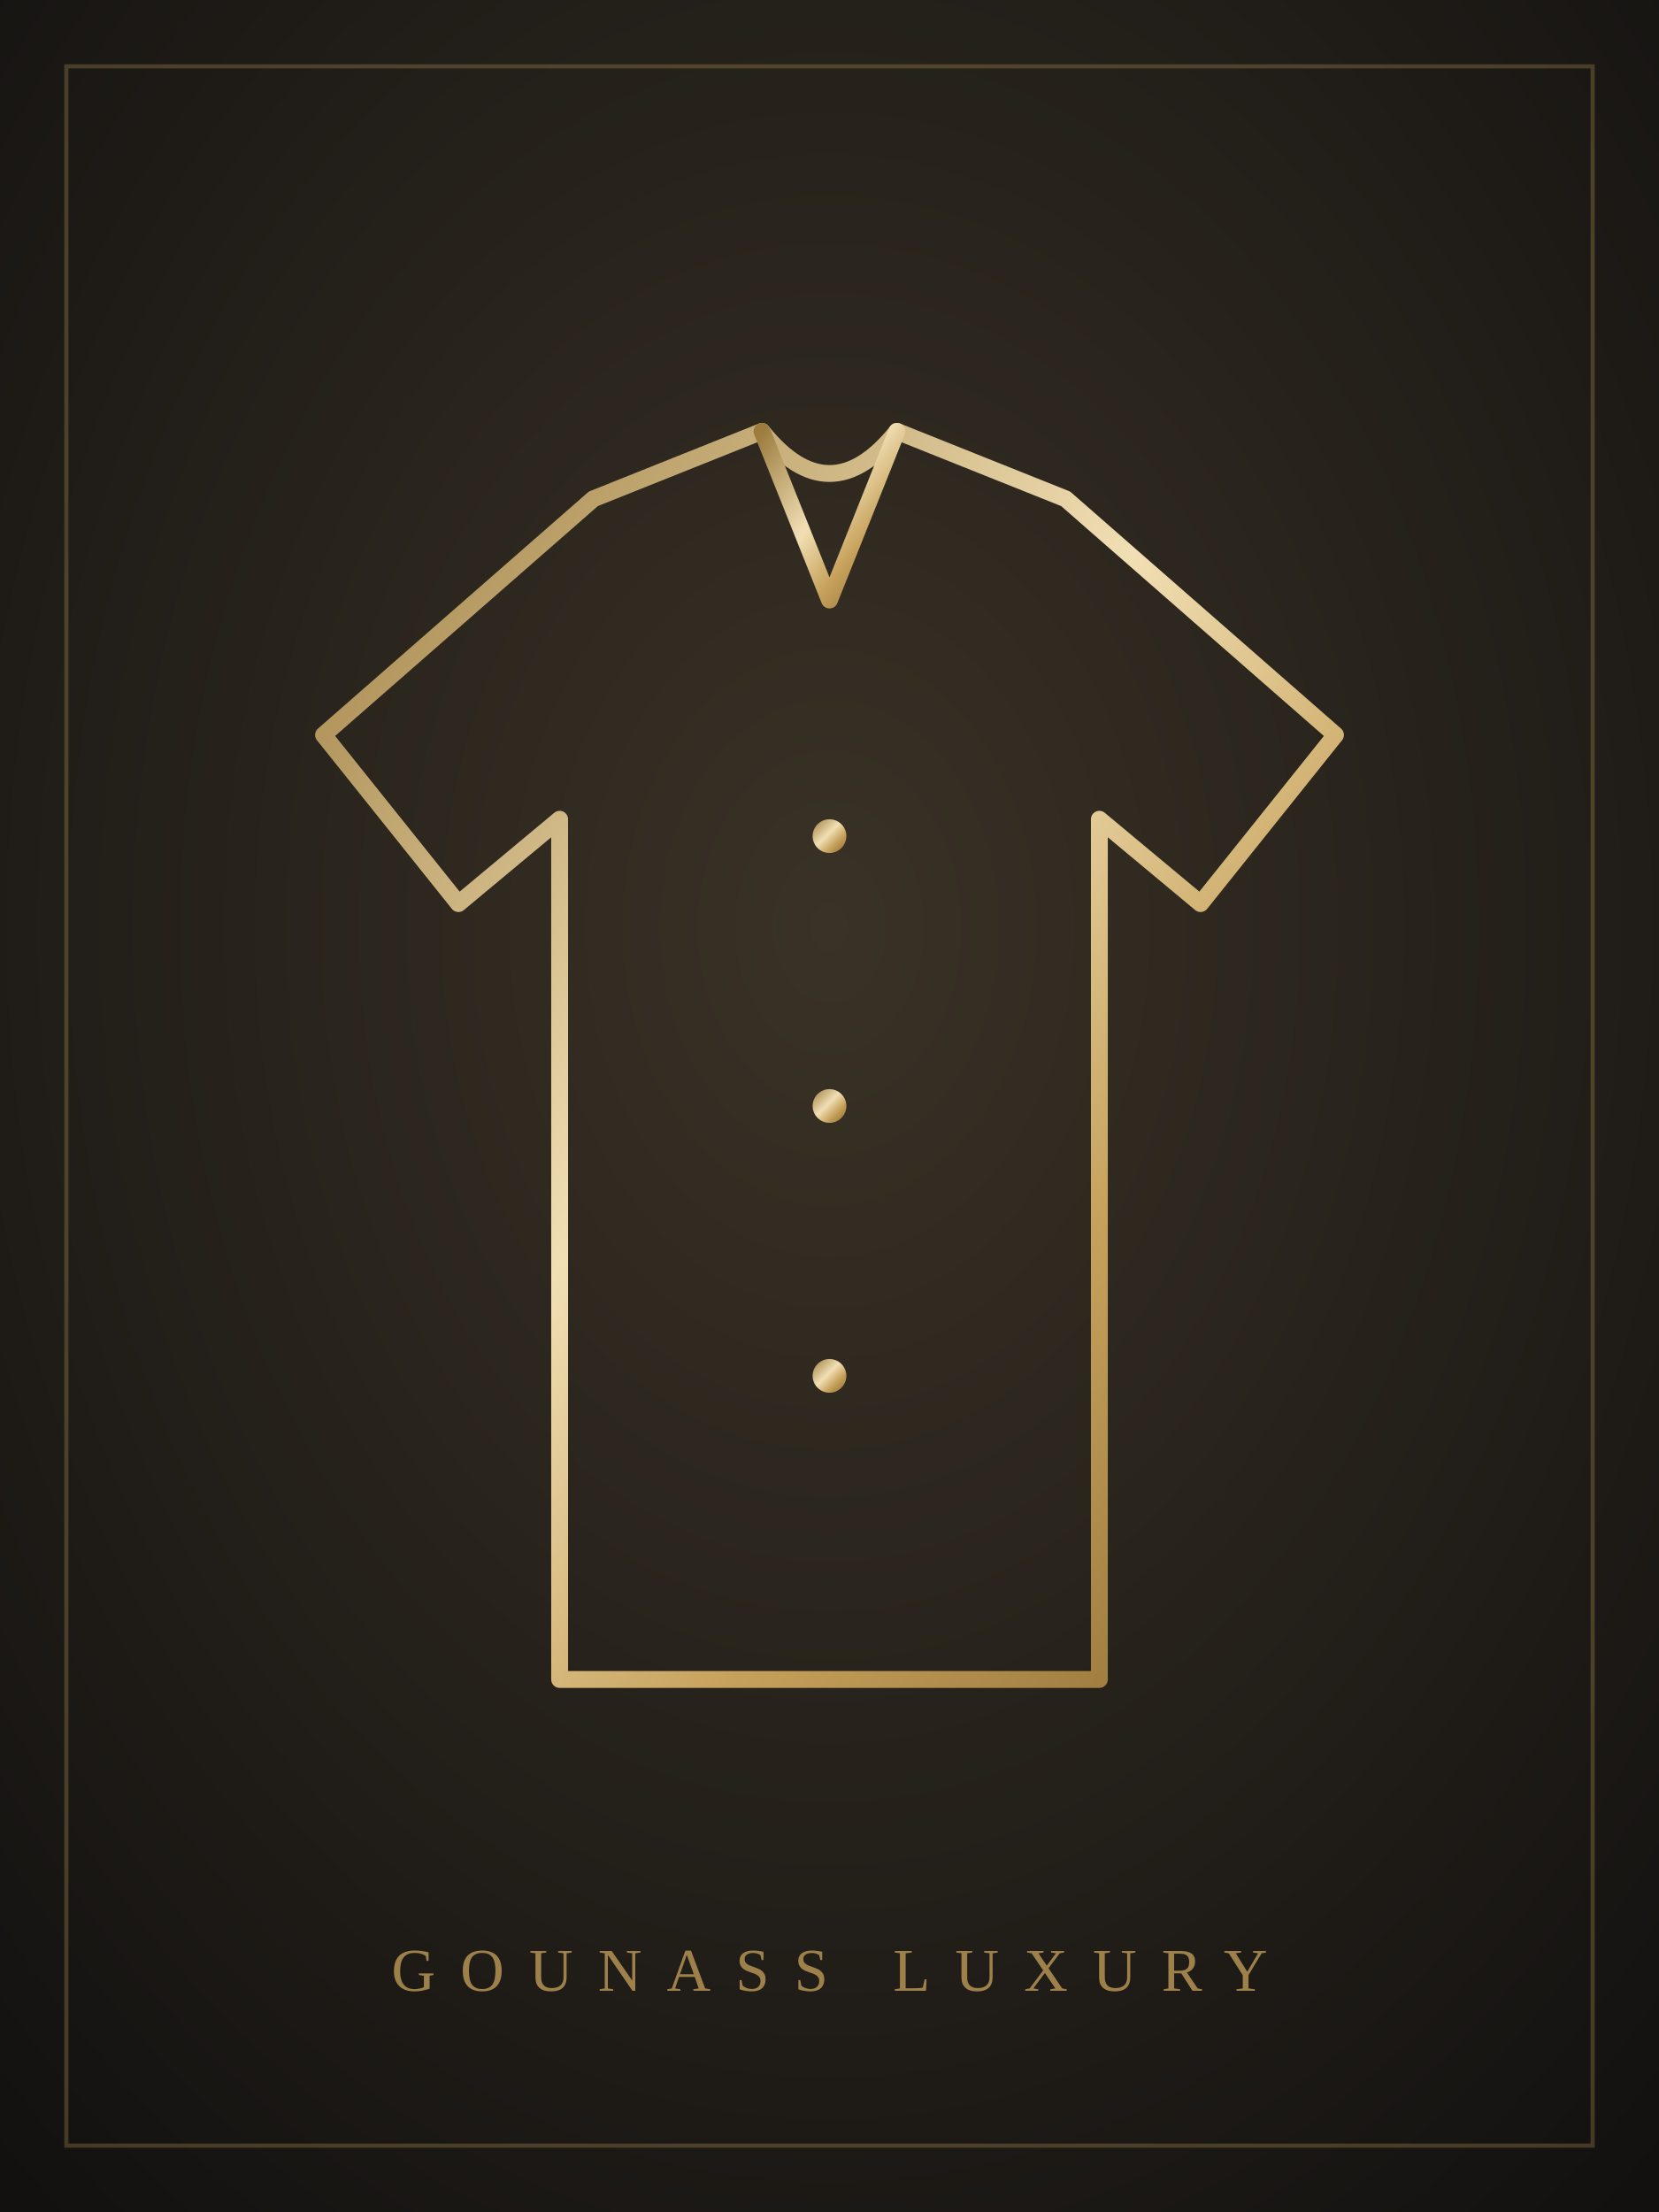
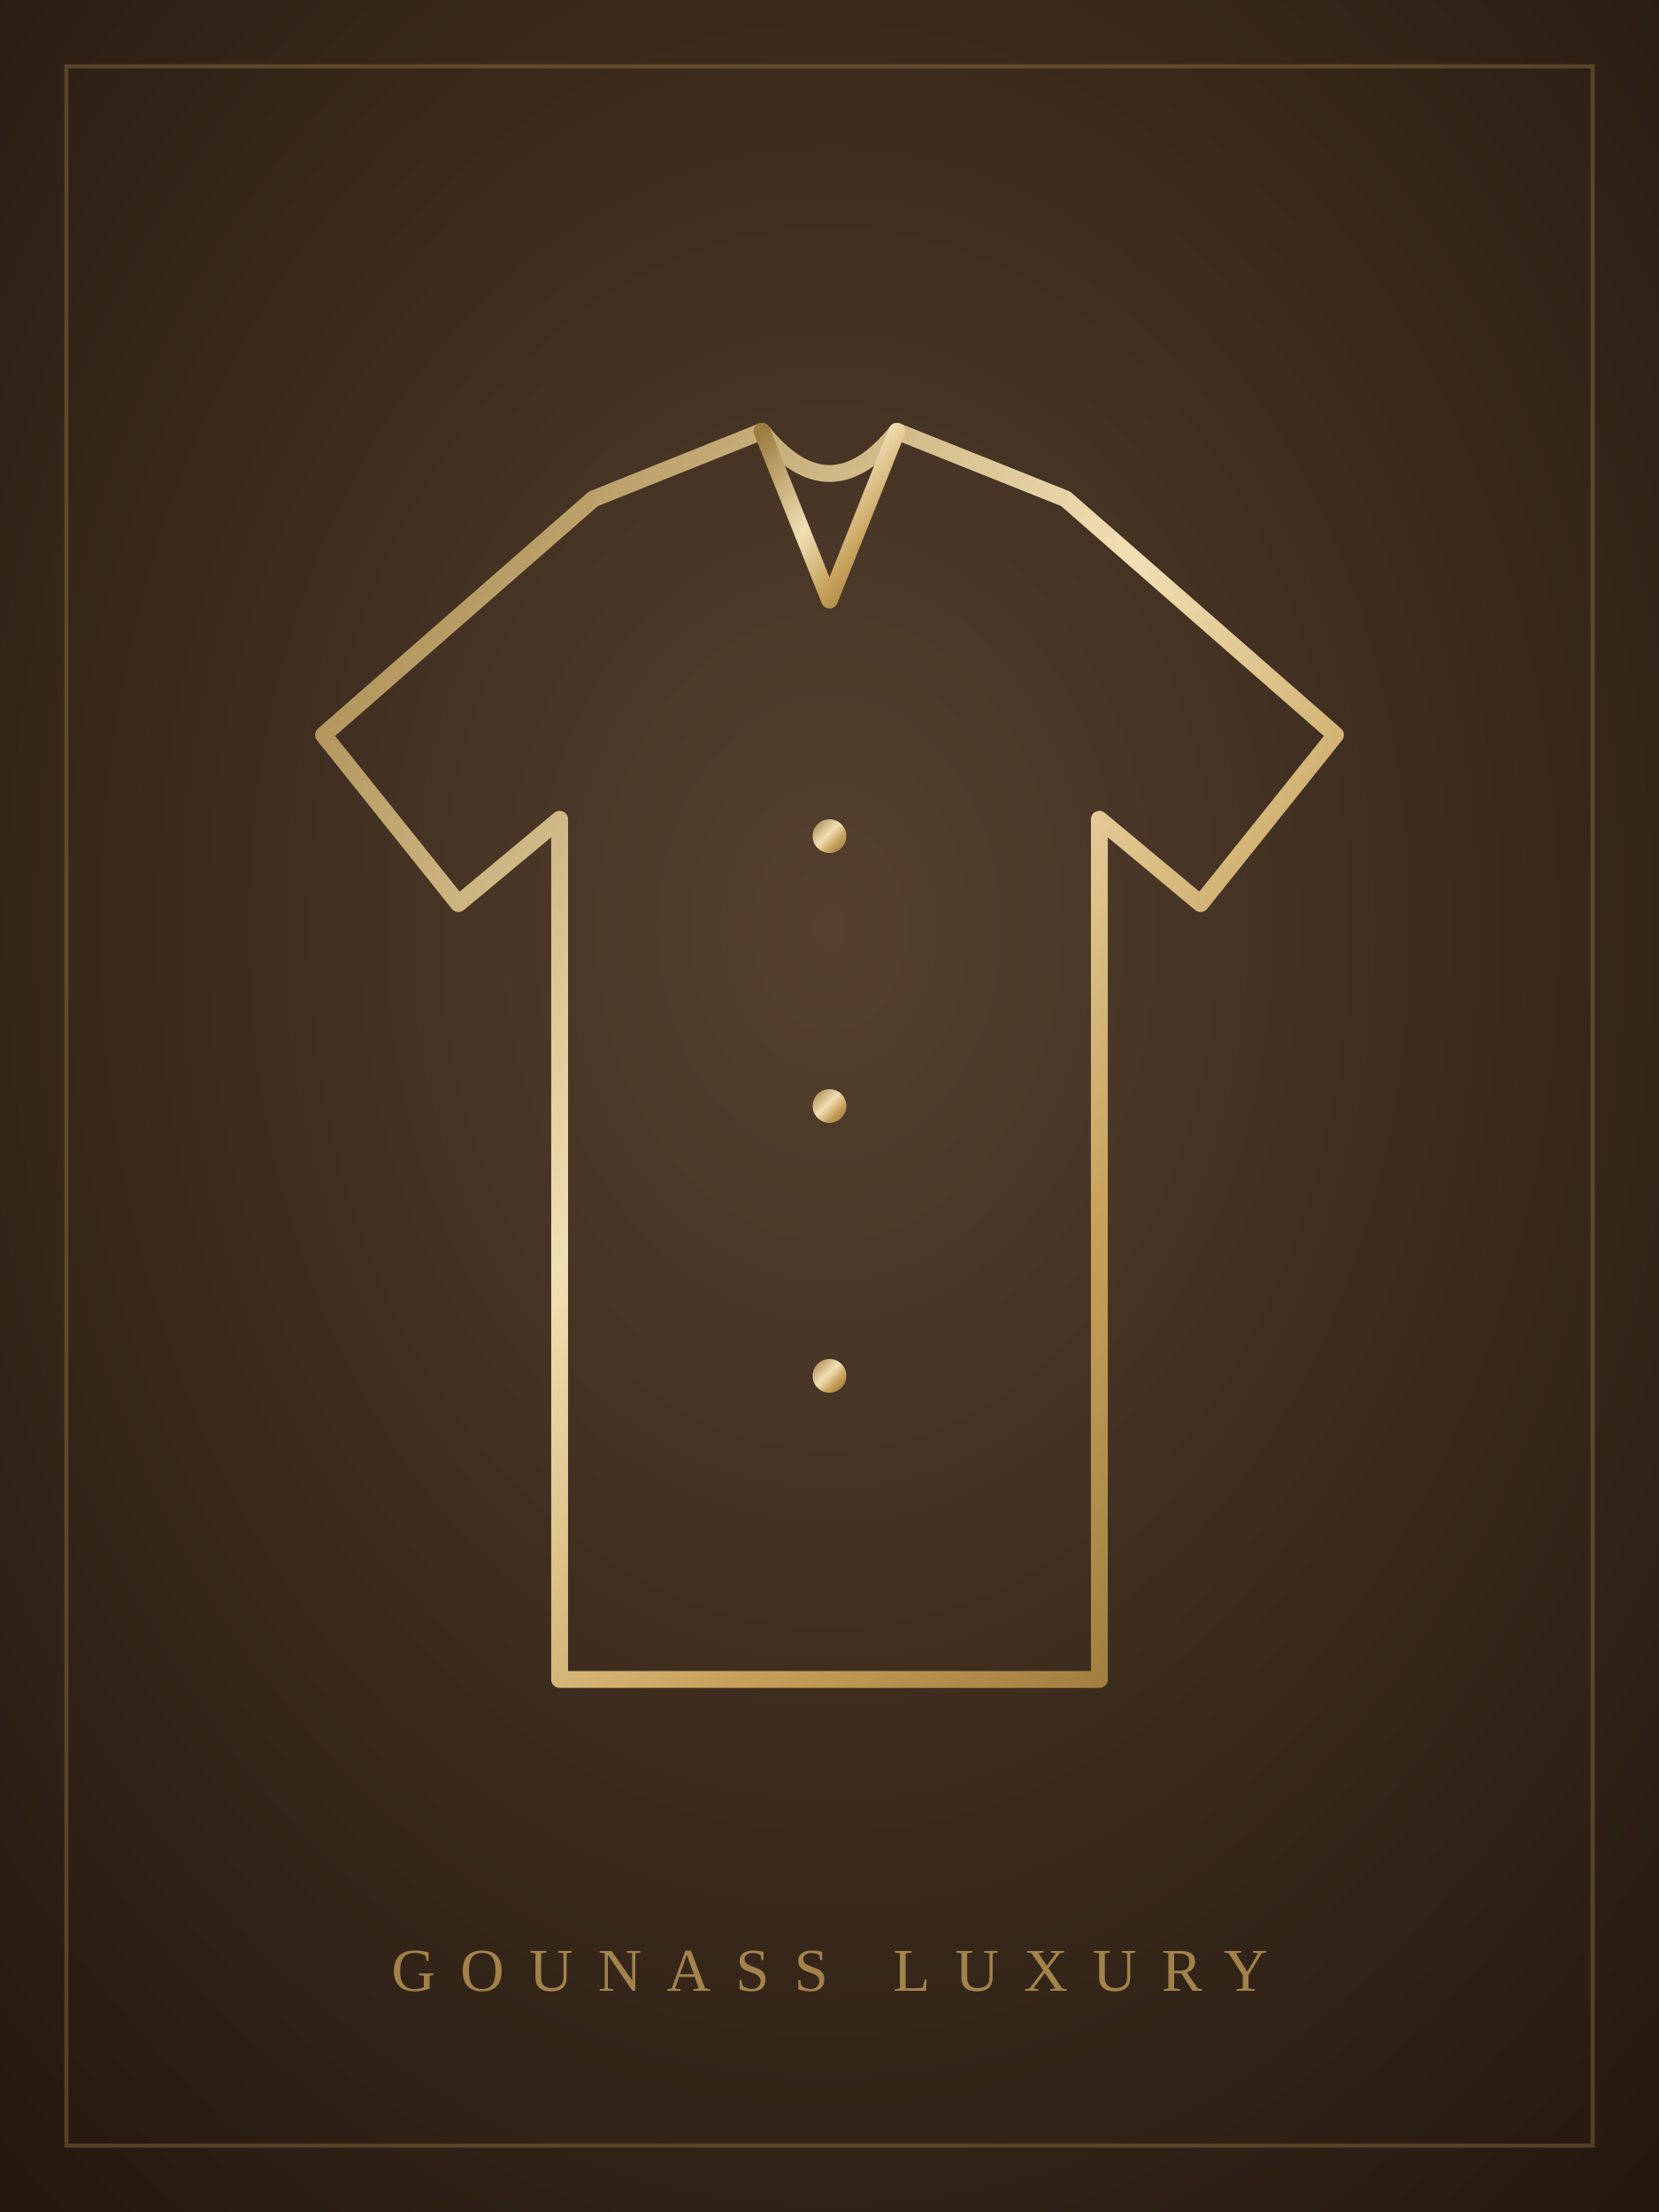
<svg xmlns="http://www.w3.org/2000/svg" viewBox="0 0 600 800" width="600" height="800">
  <defs>
    <radialGradient id="bg" cx="50%" cy="42%" r="75%">
-       <stop offset="0" stop-color="#3a3226" />
-       <stop offset="1" stop-color="#121110" />
+       <stop offset="0" stop-color="#55402e" />
+       <stop offset="1" stop-color="#24180f" />
    </radialGradient>
    <linearGradient id="g" x1="0" y1="0" x2="1" y2="1">
      <stop offset="0" stop-color="#9C7C3F" />
      <stop offset=".45" stop-color="#F1DFB4" />
      <stop offset=".7" stop-color="#C6A15B" />
      <stop offset="1" stop-color="#8A6A32" />
    </linearGradient>
  </defs>
  <rect width="600" height="800" fill="url(#bg)" />
  <rect x="24" y="24" width="552" height="752" fill="none" stroke="#C6A15B" stroke-opacity=".28" stroke-width="1.5" />
  <g transform="translate(300 400) scale(1.22) translate(-300 -400)">
    <path fill="none" stroke="url(#g)" stroke-width="5" stroke-linecap="round" stroke-linejoin="round" d="M230 220 L280 200 Q300 225 320 200 L370 220 L450 290 L410 340 L380 315 L380 570 L220 570 L220 315 L190 340 L150 290 Z" />
    <path fill="none" stroke="url(#g)" stroke-width="5" stroke-linecap="round" stroke-linejoin="round" d="M280 200 L300 250 L320 200" />
    <path fill="none" stroke="url(#g)" stroke-width="5" stroke-linecap="round" stroke-linejoin="round" d="M300 250 L300 570" />
    <circle cx="300" cy="320" r="5" fill="url(#g)" />
    <circle cx="300" cy="400" r="5" fill="url(#g)" />
    <circle cx="300" cy="480" r="5" fill="url(#g)" />
  </g>
  <text x="300" y="720" text-anchor="middle" font-family="Georgia, 'Times New Roman', serif" font-size="22" letter-spacing="9" fill="#C6A15B" fill-opacity=".75">GOUNASS LUXURY</text>
</svg>
